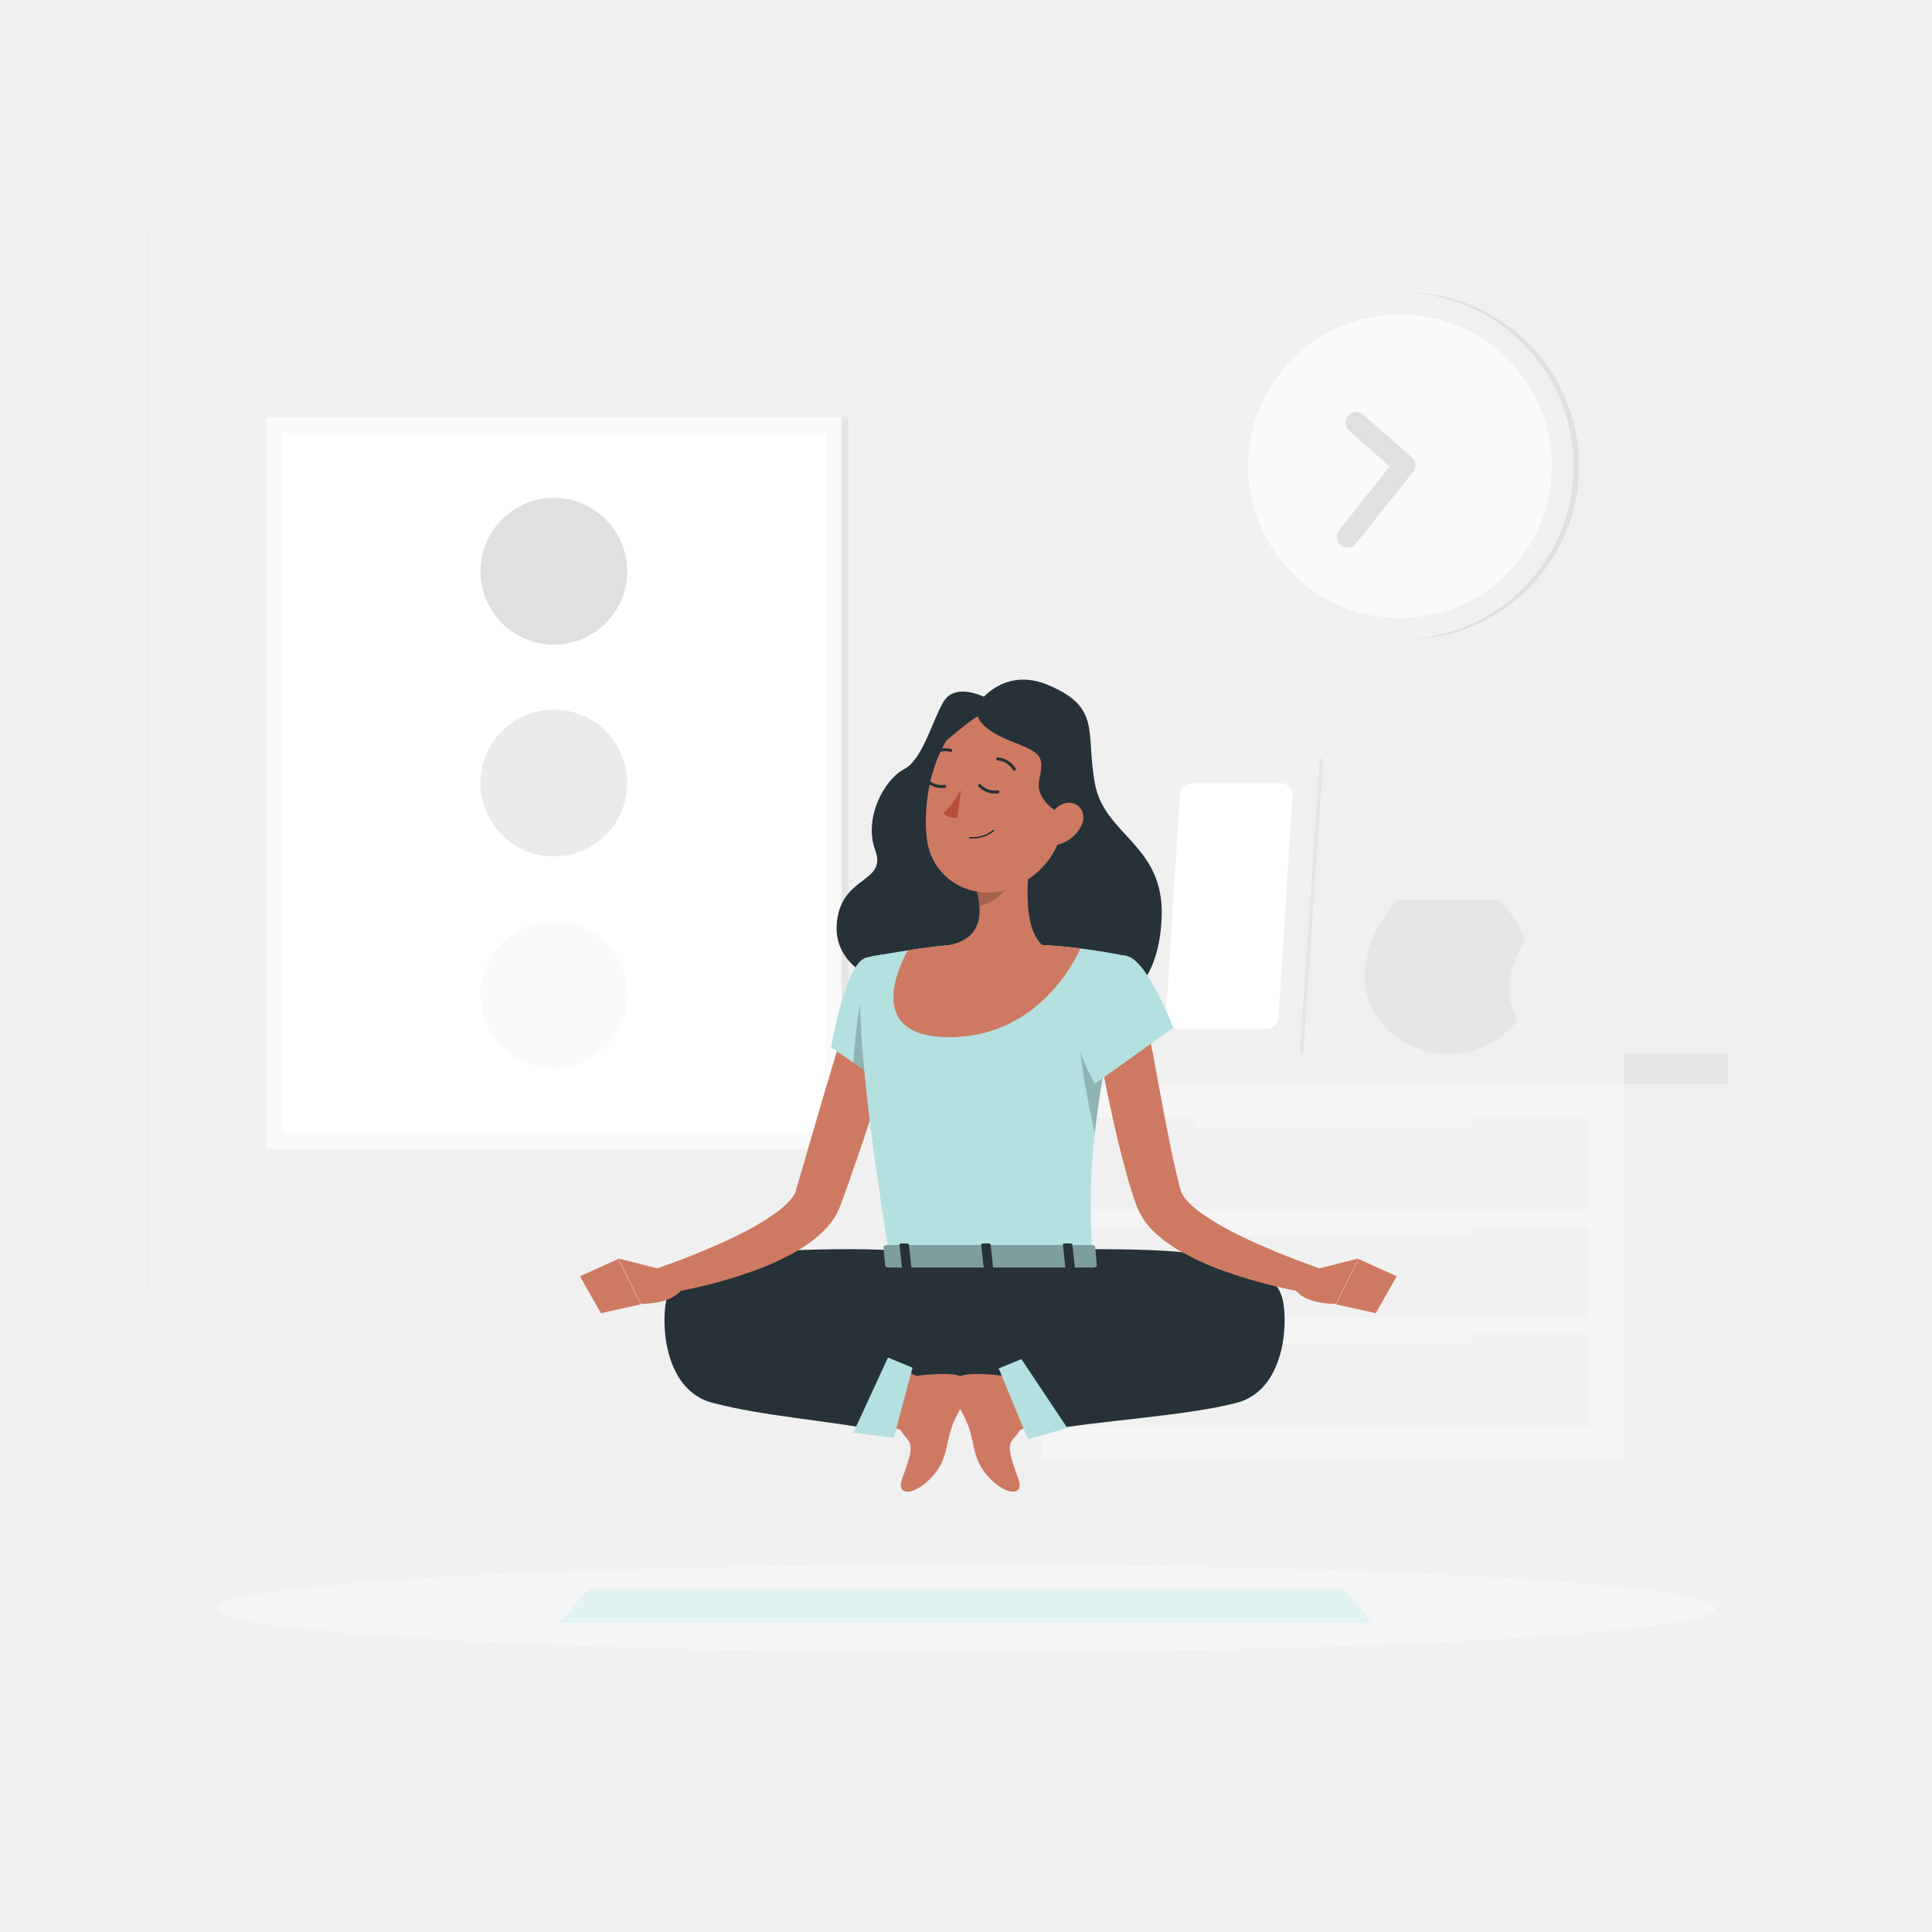
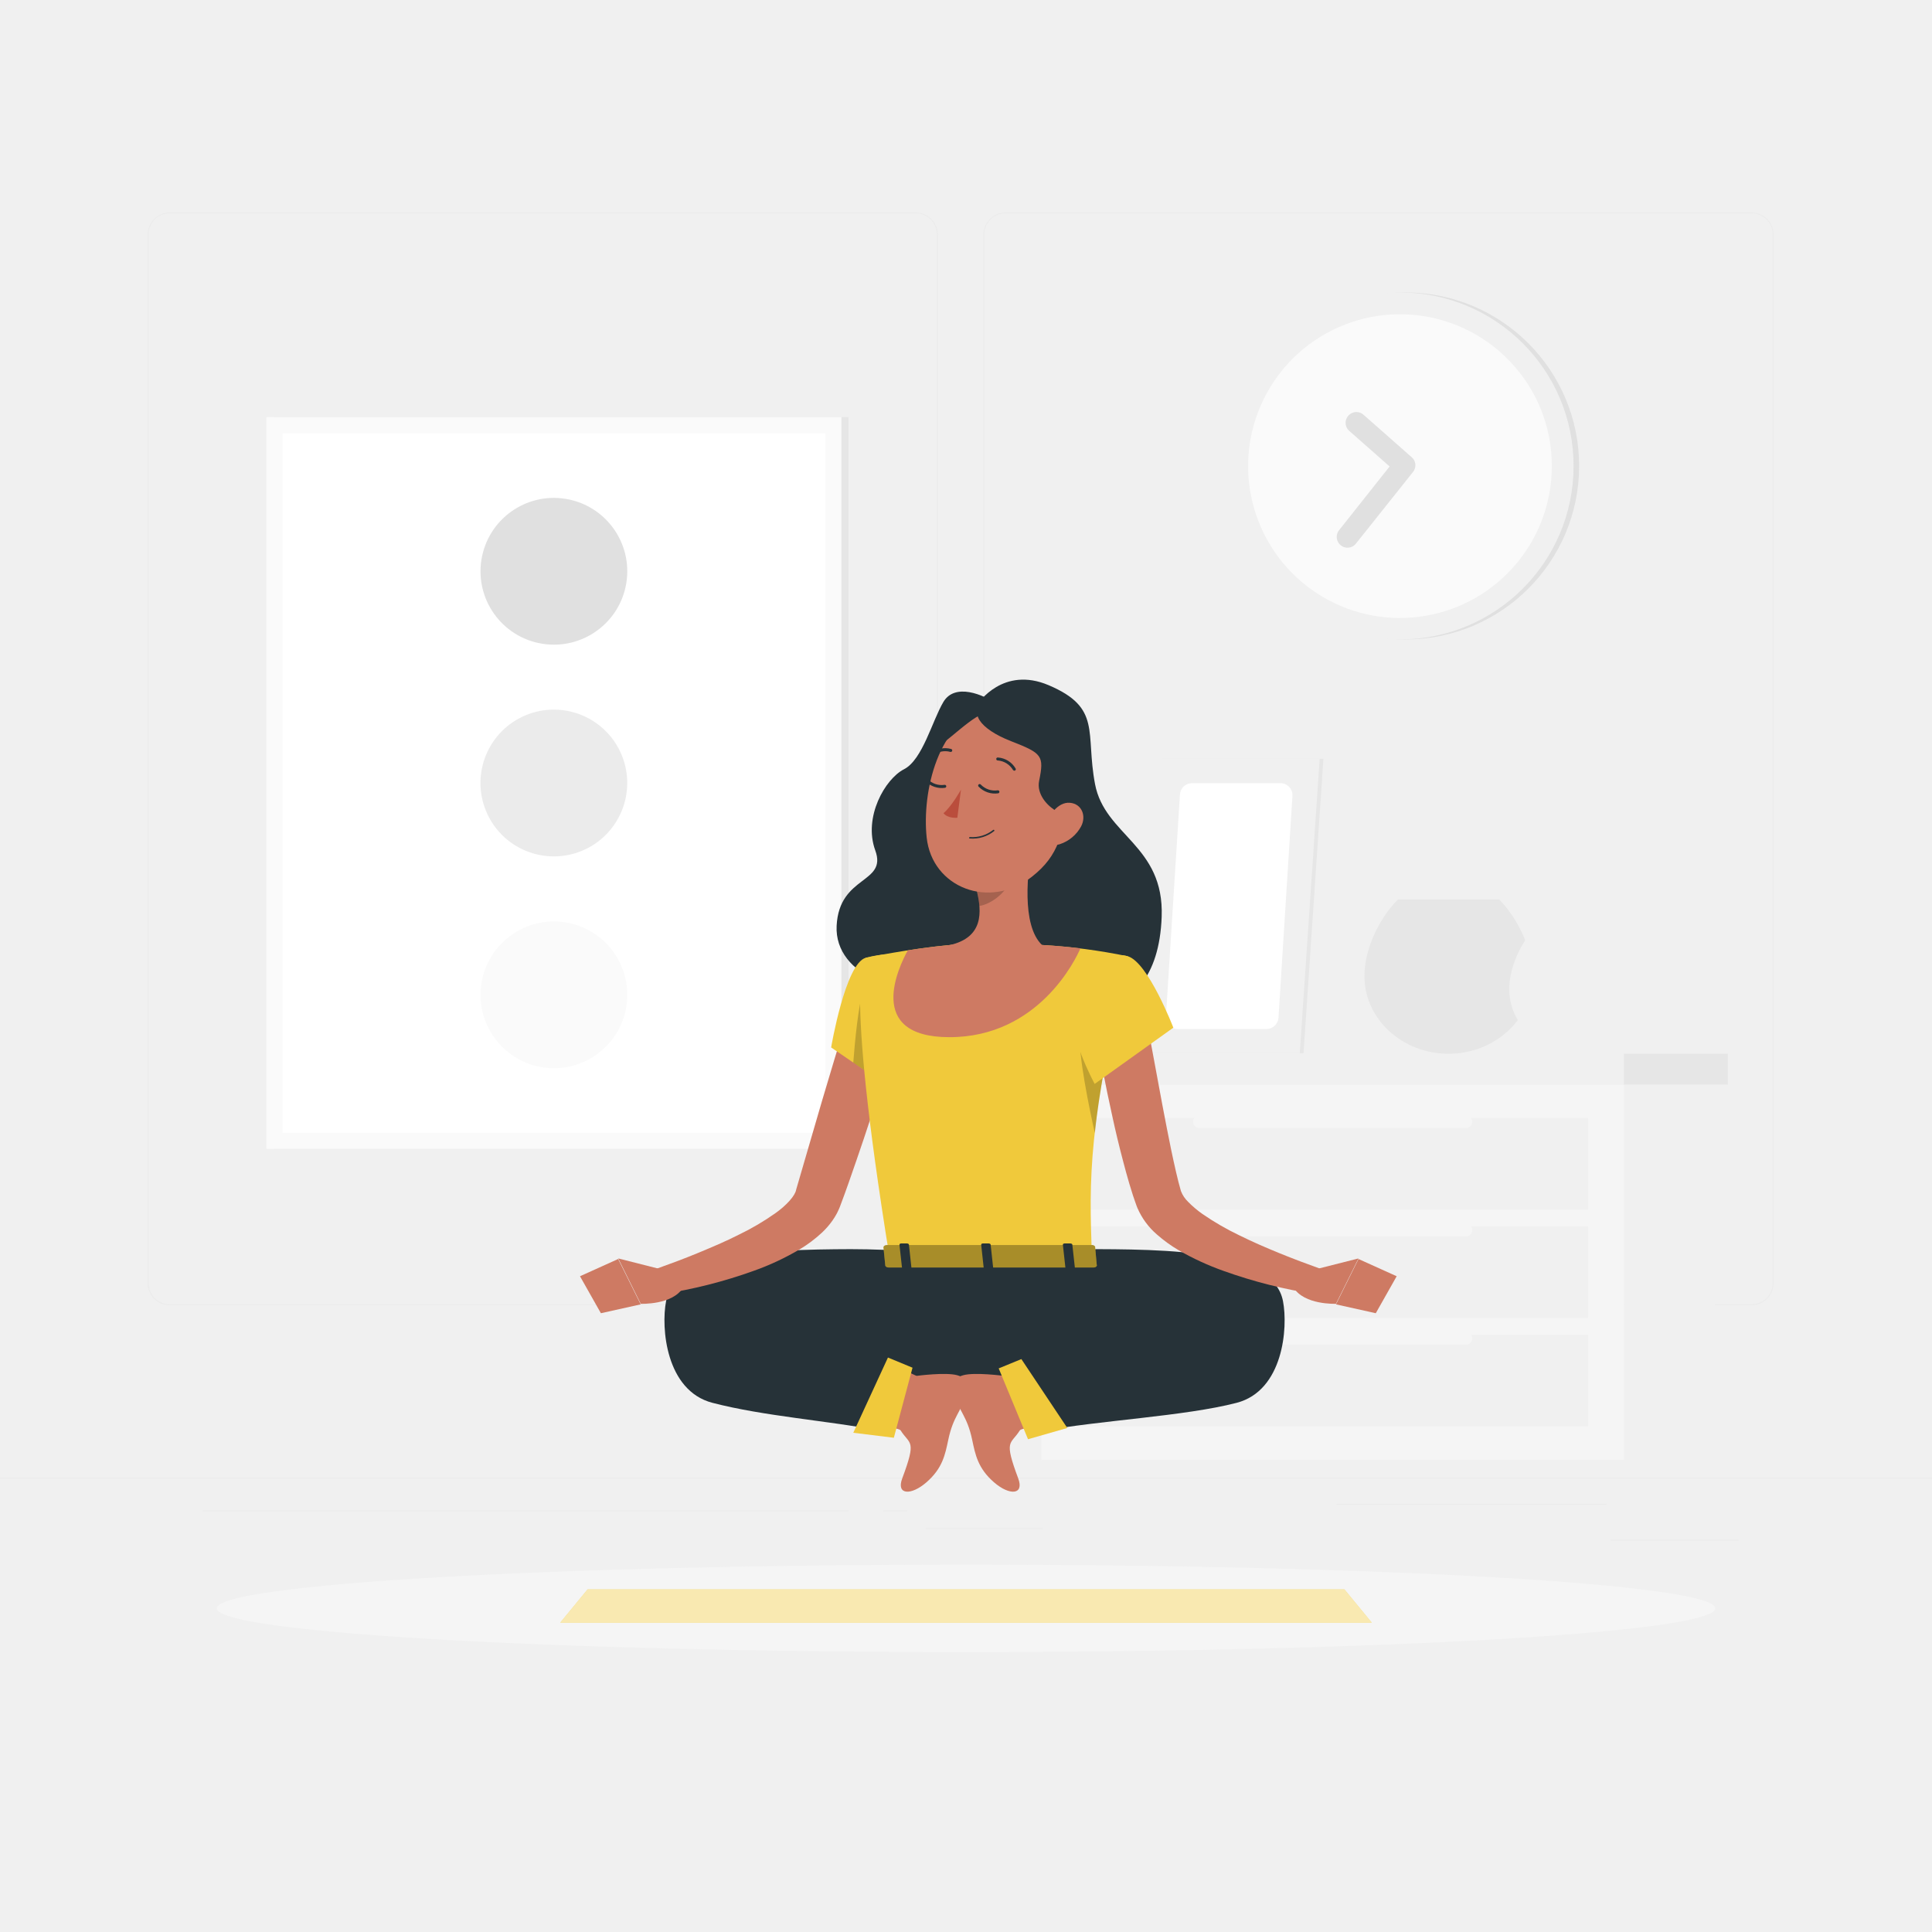
<svg xmlns="http://www.w3.org/2000/svg" viewBox="0 0 500 500">
  <g id="freepik--background-complete--inject-1">
    <rect y="382.4" width="500" height="0.25" style="fill:#ebebeb" />
    <rect x="416.78" y="398.49" width="33.12" height="0.25" style="fill:#ebebeb" />
    <rect x="239.64" y="395.44" width="30.22" height="0.25" style="fill:#ebebeb" />
    <rect x="345.89" y="389.21" width="69.89" height="0.25" style="fill:#ebebeb" />
    <rect x="52.46" y="390.89" width="167.14" height="0.25" style="fill:#ebebeb" />
    <rect x="228.5" y="390.89" width="6.33" height="0.25" style="fill:#ebebeb" />
    <path d="M237,337.8H43.91a5.71,5.71,0,0,1-5.7-5.71V60.66A5.71,5.71,0,0,1,43.91,55H237a5.71,5.71,0,0,1,5.71,5.71V332.09A5.71,5.71,0,0,1,237,337.8ZM43.91,55.2a5.46,5.46,0,0,0-5.45,5.46V332.09a5.46,5.46,0,0,0,5.45,5.46H237a5.47,5.47,0,0,0,5.46-5.46V60.66A5.47,5.47,0,0,0,237,55.2Z" style="fill:#ebebeb" />
    <path d="M453.31,337.8H260.21a5.72,5.72,0,0,1-5.71-5.71V60.66A5.72,5.72,0,0,1,260.21,55h193.1A5.71,5.71,0,0,1,459,60.66V332.09A5.71,5.71,0,0,1,453.31,337.8ZM260.21,55.2a5.47,5.47,0,0,0-5.46,5.46V332.09a5.47,5.47,0,0,0,5.46,5.46h193.1a5.47,5.47,0,0,0,5.46-5.46V60.66a5.47,5.47,0,0,0-5.46-5.46Z" style="fill:#ebebeb" />
    <rect x="420.28" y="280.69" width="23.58" height="97.13" transform="translate(864.14 658.5) rotate(180)" style="fill:#f0f0f0" />
    <rect x="274.04" y="377.81" width="165.29" height="4.58" transform="translate(713.37 760.21) rotate(180)" style="fill:#f0f0f0" />
    <rect x="269.51" y="280.69" width="150.77" height="97.13" style="fill:#f5f5f5" />
    <rect x="278.78" y="317.39" width="132.22" height="23.72" style="fill:#f0f0f0" />
    <rect x="278.78" y="345.44" width="132.22" height="23.72" style="fill:#f0f0f0" />
    <path d="M310.38,320h69a1.64,1.64,0,0,0,1.63-1.63h0a1.63,1.63,0,0,0-1.63-1.62h-69a1.63,1.63,0,0,0-1.63,1.62h0A1.63,1.63,0,0,0,310.38,320Z" style="fill:#f5f5f5" />
    <rect x="278.78" y="289.34" width="132.22" height="23.72" style="fill:#f0f0f0" />
    <path d="M310.38,291.94h69a1.64,1.64,0,0,0,1.63-1.63h0a1.63,1.63,0,0,0-1.63-1.62h-69a1.63,1.63,0,0,0-1.63,1.62h0A1.63,1.63,0,0,0,310.38,291.94Z" style="fill:#f5f5f5" />
    <path d="M310.38,348h69a1.64,1.64,0,0,0,1.63-1.63h0a1.63,1.63,0,0,0-1.63-1.62h-69a1.63,1.63,0,0,0-1.63,1.62h0A1.63,1.63,0,0,0,310.38,348Z" style="fill:#f5f5f5" />
    <rect x="266.37" y="272.71" width="153.91" height="7.98" transform="translate(686.65 553.4) rotate(180)" style="fill:#f0f0f0" />
    <rect x="420.28" y="272.71" width="26.88" height="7.98" style="fill:#e6e6e6" />
    <path d="M396.63,252.62c0,11.1-9.76,20.09-21.76,20.09s-21.76-9-21.76-20.09c0-6.55,3.38-14.45,8.67-19.84H388C393.24,238.17,396.63,246.07,396.63,252.62Z" style="fill:#e6e6e6" />
    <path d="M426.76,256c0,9.23-8.11,16.7-18.09,16.7s-18.08-7.47-18.08-16.7c0-5.44,2.81-12,7.2-16.49h21.76C423.94,244,426.76,250.57,426.76,256Z" style="fill:#f0f0f0" />
    <polygon points="325.38 272.58 342.5 272.58 340.38 206.27 325.38 206.27 325.38 272.58" style="fill:#f0f0f0" />
    <polygon points="295.68 272.58 337.35 272.58 342.5 196.38 300.83 196.38 295.68 272.58" style="fill:#e6e6e6" />
    <polygon points="294.71 272.58 336.38 272.58 341.53 196.38 299.86 196.38 294.71 272.58" style="fill:#f0f0f0" />
    <path d="M330.87,263.39,334.48,206a3.12,3.12,0,0,0-3.12-3.32H308.49a3.13,3.13,0,0,0-3.12,2.93L301.75,263a3.13,3.13,0,0,0,3.12,3.32h22.88A3.14,3.14,0,0,0,330.87,263.39Z" style="fill:#fff" />
    <rect x="70.78" y="107.95" width="148.81" height="189.38" style="fill:#e6e6e6" />
    <rect x="68.94" y="107.95" width="148.81" height="189.38" style="fill:#fafafa" />
    <rect x="52.82" y="132.4" width="181.05" height="140.48" transform="translate(345.99 59.3) rotate(90)" style="fill:#fff" />
    <circle cx="143.34" cy="257.45" r="18.99" transform="translate(-133.74 357.7) rotate(-80.78)" style="fill:#fafafa" />
    <circle cx="143.34" cy="202.64" r="18.99" transform="translate(-66.64 70.28) rotate(-22.5)" style="fill:#ebebeb" />
    <circle cx="143.34" cy="147.83" r="18.99" transform="translate(-25.54 265.65) rotate(-80.78)" style="fill:#e0e0e0" />
    <circle cx="363.78" cy="120.59" r="44.9" style="fill:#e0e0e0" />
    <circle cx="362.34" cy="120.59" r="44.9" style="fill:#f0f0f0" />
    <path d="M401.61,120.59a39.3,39.3,0,1,1-8.51-24.38l.11.13A39,39,0,0,1,401.61,120.59Z" style="fill:#fafafa" />
    <path d="M366,119.14a2.78,2.78,0,0,1-.31,3L351,140.58a2.79,2.79,0,1,1-4.37-3.46l13-16.4-10.36-9.13a2.79,2.79,0,1,1,3.69-4.18l12.34,10.88A2.79,2.79,0,0,1,366,119.14Z" style="fill:#e0e0e0" />
  </g>
  <g id="freepik--Shadow--inject-1">
    <ellipse id="freepik--path--inject-1" cx="250" cy="416.24" rx="193.89" ry="11.32" style="fill:#f5f5f5" />
  </g>
  <g id="freepik--Carpet--inject-1">
-     <polygon points="355.02 419.95 144.98 419.95 152.07 411.33 347.93 411.33 355.02 419.95" style="fill:#B4E0E0" />
+     <polygon points="355.02 419.95 144.98 419.95 152.07 411.33 347.93 411.33 355.02 419.95" style="fill:#F0C93B" />
    <polygon points="355.02 419.95 144.98 419.95 152.07 411.33 347.93 411.33 355.02 419.95" style="fill:#fff;opacity:0.6" />
  </g>
  <g id="freepik--Character--inject-1">
    <path d="M189.42,336.84c26.11-.66,43.05,19.23,43.05,19.23-2.56,8.15-4.2,14.25-4.2,14.25-14.28-2.7-30.52-3.79-43.89-7.27-12.07-3.14-13.33-19.45-12-26.3s8.18-8.45,14.92-10.68c7.69-2.55,22.35-2.75,32.86-2.79,11.08,0,25.64,1,33.18,2.7,0,0,16-.71,27.89-.51,6.94-1.17,2.76,10.14-8.26,19.78A49.19,49.19,0,0,1,232.6,357h-.09" style="fill:#263238" />
    <path d="M315,336.84c-26.11-.66-49.28,19.23-49.28,19.23,2.56,8.15,4.2,14.25,4.2,14.25,14.28-2.7,36.75-3.79,50.12-7.27,12.08-3.14,13.33-19.45,12-26.3s-8.18-8.45-14.92-10.68c-7.69-2.55-22.35-2.75-32.86-2.79-11.08,0-25.64,1-33.18,2.7,0,0-16-.71-27.88-.51-6.95-1.17-2.77,10.14,8.25,19.78A49.19,49.19,0,0,0,271.77,357h.09" style="fill:#263238" />
    <path d="M232.59,266q-3.39,11.56-7.15,23c-1.25,3.82-2.52,7.63-3.84,11.43S219,308,217.54,311.84l-.18.48-.24.58c-.16.38-.34.74-.52,1.1a20,20,0,0,1-1.2,1.94,20.73,20.73,0,0,1-2.71,3.09,34.48,34.48,0,0,1-5.75,4.31,68.15,68.15,0,0,1-11.76,5.51,126.77,126.77,0,0,1-24.05,6.09l-1.53-6.48c3.64-1.3,7.39-2.68,11-4.18s7.19-3,10.6-4.74a66,66,0,0,0,9.53-5.61c2.82-2,5.07-4.51,5.3-6L212.71,285c2.26-7.67,4.58-15.34,7-23Z" style="fill:#ce7a63" />
    <path d="M172.21,328.78,160,325.68l5.82,11.74s8.28.36,11-4.25Z" style="fill:#ce7a63" />
    <path d="M258.65,182.63c-4.38-3.17-11.58-5.83-14.48-1s-5.4,15-10.23,17.46-10.58,12.33-7.42,21-9.33,6.33-10,19.5,18.08,19.83,29.92,13.33,20.17-40.42,19.42-53.83S258.65,182.63,258.65,182.63Z" style="fill:#263238" />
    <path d="M253.15,182.05s6.42-9.75,18.24-4.72c13.8,5.87,9.47,12.2,12,25.58s17.95,15.77,17.25,34.39c-1.19,31.71-29.25,25.83-37,17.41s.83-39.33.83-39.33Z" style="fill:#263238" />
    <polygon points="150.1 330.29 155.51 339.86 165.81 337.57 159.98 325.83 150.1 330.29" style="fill:#ce7a63" />
-     <path d="M224.1,247.86c-5.31,1.36-9,23.22-9,23.22l14.64,10s14-22.06,10-27.9C235.41,247.05,231.86,245.89,224.1,247.86Z" style="fill:#B4E0E0" />
+     <path d="M224.1,247.86c-5.31,1.36-9,23.22-9,23.22l14.64,10s14-22.06,10-27.9C235.41,247.05,231.86,245.89,224.1,247.86Z" style="fill:#F0C93B" />
    <path d="M223.62,255.81,235,258.45l1.09,11.12A129.88,129.88,0,0,1,229.71,281l-8.88-6C221.21,269.89,222.18,259.27,223.62,255.81Z" style="opacity:0.2" />
-     <path d="M224.1,247.86S218,250,230.26,325.68h52.37c-.88-21.31-.91-34.45,9.28-78.19a154,154,0,0,0-22.24-2.93c-8.81-.43-16-.71-23.77,0C235.68,245.49,224.1,247.86,224.1,247.86Z" style="fill:#B4E0E0" />
+     <path d="M224.1,247.86S218,250,230.26,325.68h52.37c-.88-21.31-.91-34.45,9.28-78.19a154,154,0,0,0-22.24-2.93c-8.81-.43-16-.71-23.77,0C235.68,245.49,224.1,247.86,224.1,247.86Z" style="fill:#F0C93B" />
    <path d="M279.59,267.8l6.76,5.75c-1.45,7.65-2.41,14-3,19.69C282.05,287.56,278.84,272.14,279.59,267.8Z" style="opacity:0.2" />
    <path d="M267.32,217.79c-1.5,7.65-3,21.66,2.35,26.77,0,0-5,11.46-18.25,11.46s-5.52-11.46-5.52-11.46c8.53-2,8.31-8.37,6.82-14.31Z" style="fill:#ce7a63" />
    <path d="M269.67,244.56c-8.81-.43-16-.71-23.78,0-3.68.33-7.53.85-10.95,1.38-2.26,4.09-11.23,22.48,10.78,22.48,23.08,0,32.7-20.22,33.9-23C276.53,245.06,273.11,244.73,269.67,244.56Z" style="fill:#ce7a63" />
    <path d="M261.37,222.87l-8.64,7.37a25.39,25.39,0,0,1,.73,4.22c3.26-.47,7.74-4.05,8.08-7.46A11.48,11.48,0,0,0,261.37,222.87Z" style="opacity:0.2" />
    <path d="M277.4,203.33C275,215.9,274.23,221.27,267,226.94c-10.88,8.54-25.79,2.83-27.18-10.21-1.25-11.73,2.91-30.31,16-33.75A17.45,17.45,0,0,1,277.4,203.33Z" style="fill:#ce7a63" />
    <path d="M255,181.63c-4.51,2.53-1.52,7,6.62,10.17s8.63,3.75,7.3,10.33,10.53,12.67,10.68,5.87,2.57-19.7-3.76-23.29S259.77,179,255,181.63Z" style="fill:#263238" />
    <path d="M254.32,184.8c-4,1.29-13.09,11.16-12.42,7.91s2.37-7.75,7.17-9.41a26,26,0,0,1,7.08-1.71Z" style="fill:#263238" />
    <path d="M279.78,213.89a9.7,9.7,0,0,1-5.48,4.58c-3.11,1-4.68-1.69-3.83-4.63.77-2.65,3.3-6.36,6.43-6.08S281.19,211.23,279.78,213.89Z" style="fill:#ce7a63" />
    <path d="M229.69,368.83l4.79-13.67c.18-.5,2.25.81,2.76.91,0,0,7.51-1,10.5-.16s2.86,2.76,2.31,4.8c-1.27,4.74-3.32,5.64-4.64,11.92-.81,3.83-1.47,7.36-5.66,11-4,3.47-7.84,3.26-6.26-1,3.8-10.16,2-8.65-.4-12.43C232.65,369.56,229.43,369.55,229.69,368.83Z" style="fill:#ce7a63" />
    <path d="M267.33,368.83l-4.8-13.67c-.18-.5-2.25.81-2.76.91,0,0-7.51-1-10.5-.16s-2.86,2.76-2.31,4.8c1.27,4.74,3.32,5.64,4.64,11.92.81,3.83,1.47,7.36,5.66,11,4,3.47,7.84,3.26,6.26-1-3.8-10.16-2-8.65.4-12.43C264.36,369.56,267.58,369.55,267.33,368.83Z" style="fill:#ce7a63" />
-     <polygon points="231.33 372.09 236.16 353.96 229.8 351.33 220.83 370.8 231.33 372.09" style="fill:#B4E0E0" />
-     <polygon points="266.05 372.47 258.46 354.14 264.33 351.73 276.22 369.56 266.05 372.47" style="fill:#B4E0E0" />
+     <polygon points="231.33 372.09 236.16 353.96 229.8 351.33 220.83 370.8 231.33 372.09" style="fill:#F0C93B" />
+     <polygon points="266.05 372.47 258.46 354.14 264.33 351.73 276.22 369.56 266.05 372.47" style="fill:#F0C93B" />
    <path d="M248.7,204.36s-2.32,4.21-4.53,6.1c1.2,1.45,3.59,1.17,3.59,1.17Z" style="fill:#ba4d3c" />
    <path d="M250.91,217l.08,0a8.9,8.9,0,0,0,6.3-1.92.2.2,0,0,0,0-.28.2.2,0,0,0-.28,0,8.67,8.67,0,0,1-6,1.83.2.2,0,0,0-.13.36Z" style="fill:#263238" />
    <path d="M262.34,199.41a.38.38,0,0,0,.37,0,.39.39,0,0,0,.12-.54,5.78,5.78,0,0,0-4.55-2.83.39.39,0,1,0,0,.77,5.08,5.08,0,0,1,3.9,2.48A.44.44,0,0,0,262.34,199.41Z" style="fill:#263238" />
    <path d="M253.61,202.92a.39.39,0,0,0-.35.66,5.86,5.86,0,0,0,5.08,1.73.4.4,0,0,0,.3-.47.39.39,0,0,0-.46-.3,5.05,5.05,0,0,1-4.37-1.51A.4.4,0,0,0,253.61,202.92Z" style="fill:#263238" />
    <path d="M239.86,201.5a.37.37,0,0,0-.35.1.4.4,0,0,0,0,.56,5.84,5.84,0,0,0,5.08,1.72.39.39,0,0,0,.3-.46.4.4,0,0,0-.47-.3,5,5,0,0,1-4.36-1.52A.42.42,0,0,0,239.86,201.5Z" style="fill:#263238" />
    <path d="M241,195.58a.39.39,0,0,0,.4,0,5,5,0,0,1,4.52-1,.4.4,0,0,0,.5-.24.39.39,0,0,0-.24-.5,5.85,5.85,0,0,0-5.26,1.08.39.39,0,0,0-.07.55A.33.33,0,0,0,241,195.58Z" style="fill:#263238" />
-     <path d="M283.41,322.61l.42,4.68c.18.37-.25.74-.85.74H230c-.47,0-.86-.23-.89-.53l-.47-4.69c0-.32.38-.6.89-.6h53A.94.94,0,0,1,283.41,322.61Z" style="fill:#B4E0E0" />
+     <path d="M283.41,322.61l.42,4.68c.18.37-.25.74-.85.74H230c-.47,0-.86-.23-.89-.53l-.47-4.69c0-.32.38-.6.89-.6h53A.94.94,0,0,1,283.41,322.61Z" style="fill:#F0C93B" />
    <path d="M283.41,322.61l.42,4.68c.18.37-.25.74-.85.74H230c-.47,0-.86-.23-.89-.53l-.47-4.69c0-.32.38-.6.89-.6h53A.94.94,0,0,1,283.41,322.61Z" style="opacity:0.3" />
    <path d="M276.29,328.54h1.42c.28,0,.5-.15.48-.33l-.67-6.09c0-.18-.26-.32-.55-.32h-1.42c-.28,0-.5.14-.48.32l.67,6.09C275.76,328.39,276,328.54,276.29,328.54Z" style="fill:#263238" />
    <path d="M234,328.54h1.42c.28,0,.49-.15.47-.33l-.66-6.09c0-.18-.27-.32-.55-.32h-1.42c-.28,0-.5.14-.48.32l.67,6.09C233.47,328.39,233.71,328.54,234,328.54Z" style="fill:#263238" />
    <path d="M255.14,328.54h1.42c.29,0,.5-.15.48-.33l-.66-6.09c0-.18-.27-.32-.55-.32h-1.42c-.29,0-.5.14-.48.32l.66,6.09C254.61,328.39,254.86,328.54,255.14,328.54Z" style="fill:#263238" />
    <path d="M296.56,263l4.29,23.12c.73,3.84,1.47,7.67,2.25,11.46.38,1.89.82,3.76,1.23,5.61l.66,2.73.64,2.34a7.69,7.69,0,0,0,1.85,2.77,26.3,26.3,0,0,0,3.69,3.13,69.58,69.58,0,0,0,9.46,5.49c3.38,1.68,6.91,3.21,10.48,4.67s7.26,2.83,10.84,4.12l-1.53,6.48a126.65,126.65,0,0,1-23.74-6,70.37,70.37,0,0,1-11.61-5.34,36.42,36.42,0,0,1-5.68-4.11,18.9,18.9,0,0,1-5-6.79l-.23-.57-.15-.43-.27-.76-.53-1.54-.93-3q-.88-3-1.63-5.9-1.55-5.86-2.81-11.72c-1.74-7.82-3.23-15.61-4.51-23.52Z" style="fill:#ce7a63" />
-     <path d="M291.91,247.49c5.25,1.59,11.75,18.47,11.75,18.47L283.3,280.52s-7.62-13.9-5.41-20.68C280.18,252.78,285.92,245.67,291.91,247.49Z" style="fill:#B4E0E0" />
+     <path d="M291.91,247.49c5.25,1.59,11.75,18.47,11.75,18.47L283.3,280.52s-7.62-13.9-5.41-20.68C280.18,252.78,285.92,245.67,291.91,247.49Z" style="fill:#F0C93B" />
    <path d="M339.35,328.78l12.23-3.1-5.83,11.74s-8.27.36-11-4.25Z" style="fill:#ce7a63" />
    <polygon points="361.46 330.29 356.05 339.86 345.75 337.57 351.58 325.83 361.46 330.29" style="fill:#ce7a63" />
  </g>
</svg>
